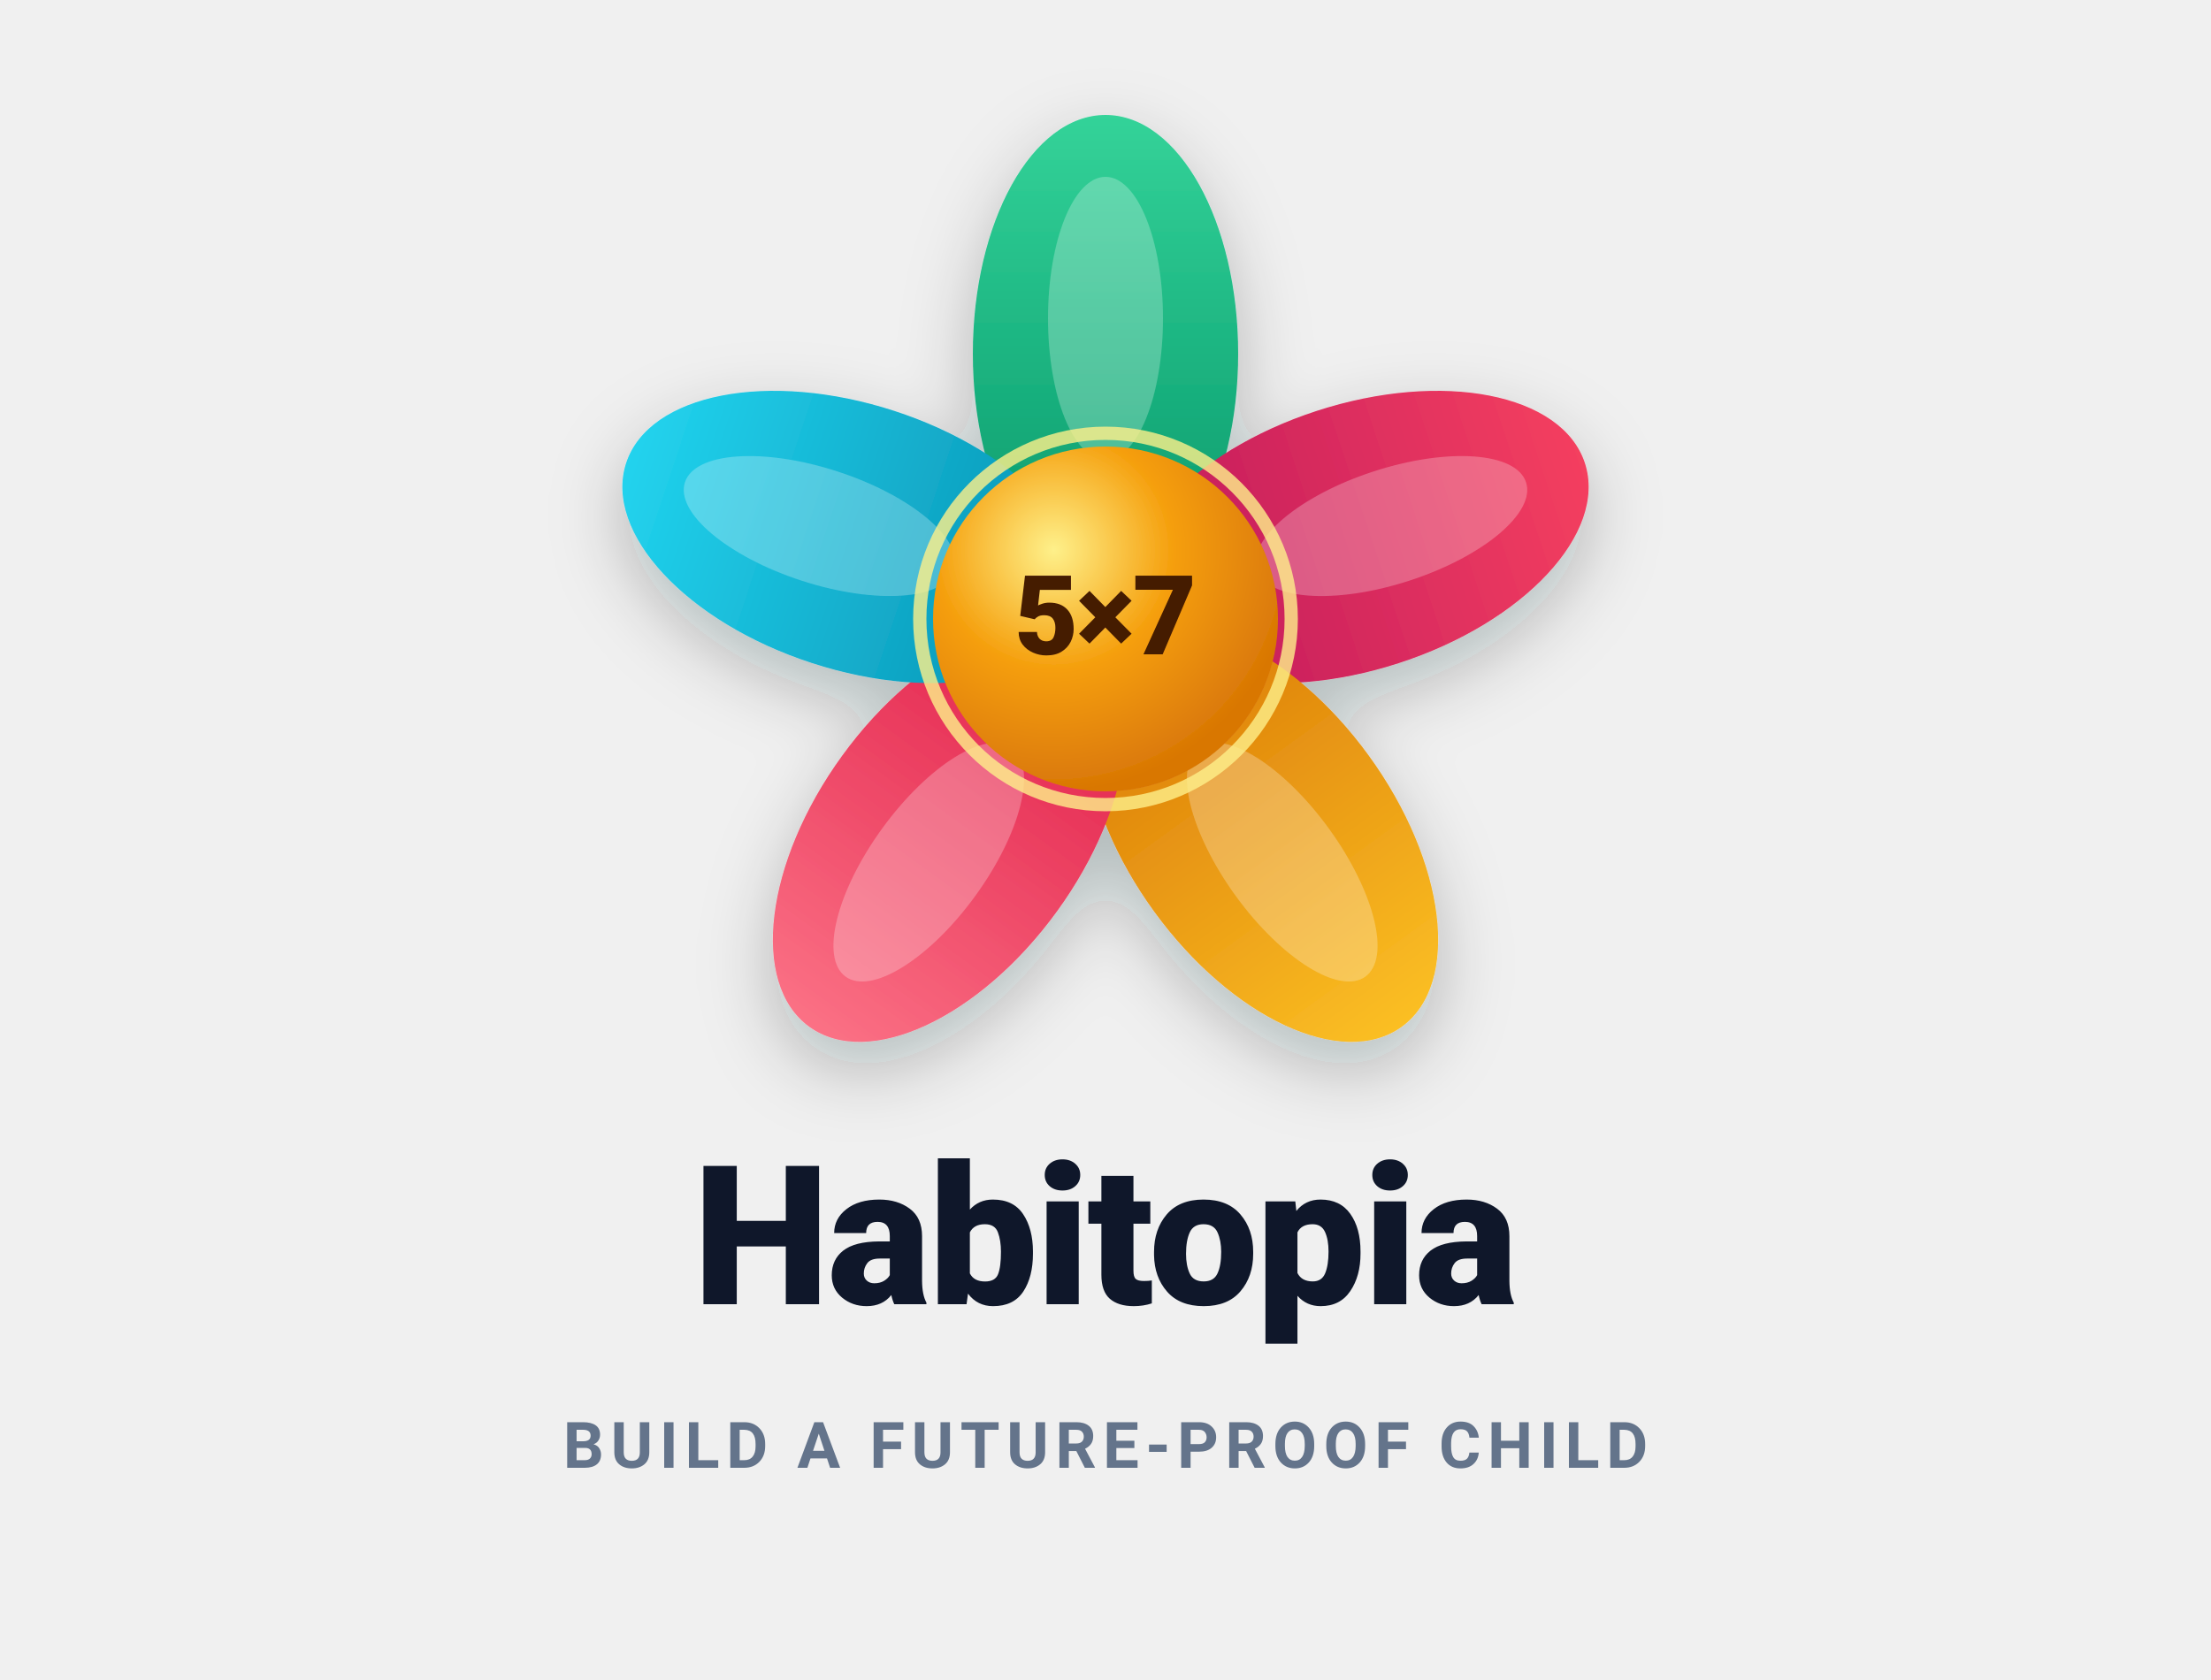
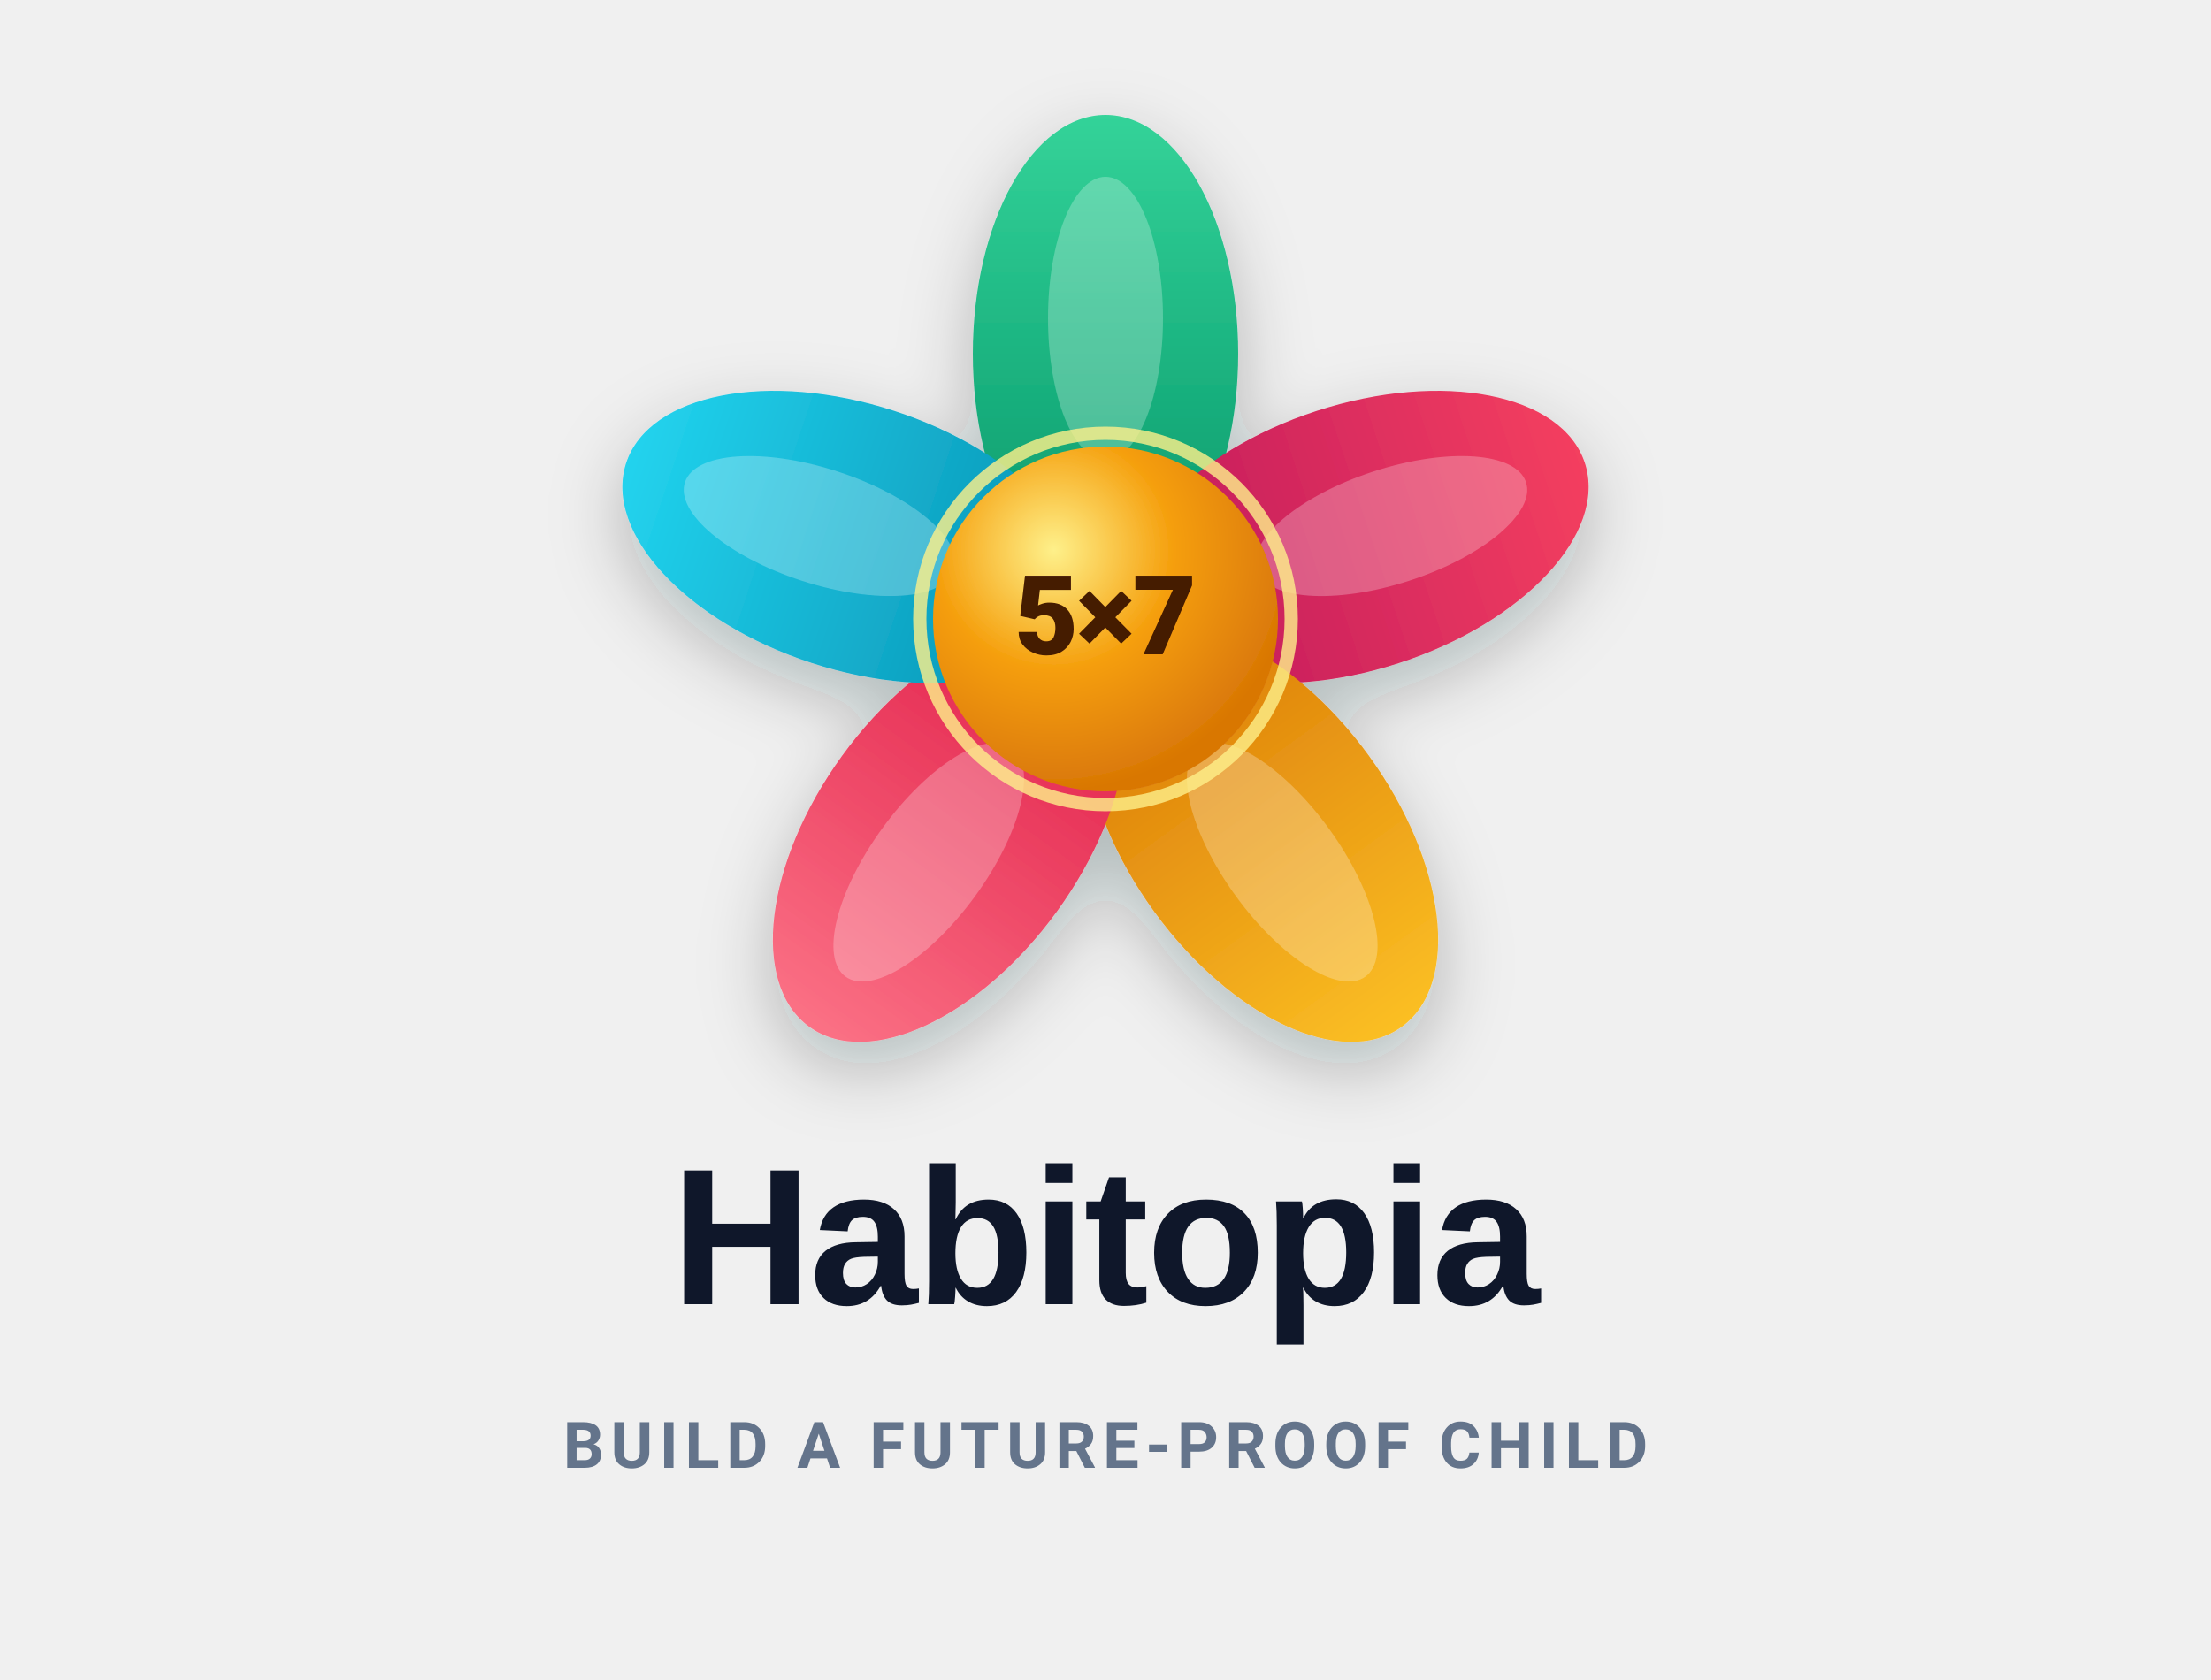
<svg xmlns="http://www.w3.org/2000/svg" viewBox="0 0 500 380" width="1000" height="760">
  <defs>
    <linearGradient id="logoPetalEmerald" x1="0%" y1="0%" x2="0%" y2="100%">
      <stop offset="0%" stop-color="#34D399" />
      <stop offset="100%" stop-color="#059669" />
    </linearGradient>
    <linearGradient id="logoPetalMagenta" x1="0%" y1="0%" x2="0%" y2="100%">
      <stop offset="0%" stop-color="#F43F5E" />
      <stop offset="100%" stop-color="#BE185D" />
    </linearGradient>
    <linearGradient id="logoPetalGold" x1="0%" y1="0%" x2="0%" y2="100%">
      <stop offset="0%" stop-color="#FBBF24" />
      <stop offset="100%" stop-color="#D97706" />
    </linearGradient>
    <linearGradient id="logoPetalRose" x1="0%" y1="0%" x2="0%" y2="100%">
      <stop offset="0%" stop-color="#FB7185" />
      <stop offset="100%" stop-color="#E11D48" />
    </linearGradient>
    <linearGradient id="logoPetalCyan" x1="0%" y1="0%" x2="0%" y2="100%">
      <stop offset="0%" stop-color="#22D3EE" />
      <stop offset="100%" stop-color="#0891B2" />
    </linearGradient>
    <radialGradient id="logoCoreGold" cx="35%" cy="30%" r="70%">
      <stop offset="0%" stop-color="#FEF08A" />
      <stop offset="50%" stop-color="#F59E0B" />
      <stop offset="100%" stop-color="#D97706" />
    </radialGradient>
    <filter id="logoShadow" x="-20%" y="-20%" width="140%" height="140%">
      <feDropShadow dx="0" dy="6" stdDeviation="8" flood-color="#0F172A" flood-opacity="0.25" />
    </filter>
  </defs>
  <g transform="translate(250, 140)" filter="url(#logoShadow)">
    <g transform="rotate(0)">
      <ellipse cx="0" cy="-60" rx="30" ry="54" fill="url(#logoPetalEmerald)" />
      <ellipse cx="0" cy="-68" rx="13" ry="32" fill="#FFFFFF" fill-opacity="0.25" />
    </g>
    <g transform="rotate(72)">
      <ellipse cx="0" cy="-60" rx="30" ry="54" fill="url(#logoPetalMagenta)" />
      <ellipse cx="0" cy="-68" rx="13" ry="32" fill="#FFFFFF" fill-opacity="0.25" />
    </g>
    <g transform="rotate(144)">
      <ellipse cx="0" cy="-60" rx="30" ry="54" fill="url(#logoPetalGold)" />
      <ellipse cx="0" cy="-68" rx="13" ry="32" fill="#FFFFFF" fill-opacity="0.25" />
    </g>
    <g transform="rotate(216)">
      <ellipse cx="0" cy="-60" rx="30" ry="54" fill="url(#logoPetalRose)" />
      <ellipse cx="0" cy="-68" rx="13" ry="32" fill="#FFFFFF" fill-opacity="0.25" />
    </g>
    <g transform="rotate(288)">
      <ellipse cx="0" cy="-60" rx="30" ry="54" fill="url(#logoPetalCyan)" />
      <ellipse cx="0" cy="-68" rx="13" ry="32" fill="#FFFFFF" fill-opacity="0.25" />
    </g>
    <circle cx="0" cy="0" r="42" fill="none" stroke="#FEF08A" stroke-width="3" stroke-opacity="0.8" />
    <circle cx="0" cy="0" r="39" fill="url(#logoCoreGold)" />
    <text x="0" y="8" text-anchor="middle" font-family="-apple-system, BlinkMacSystemFont, 'Segoe UI', Roboto, Helvetica, Arial, sans-serif" font-weight="900" font-size="25" fill="#451A03" letter-spacing="-0.5">5×7</text>
  </g>
-   <text x="250" y="295" text-anchor="middle" font-family="-apple-system, BlinkMacSystemFont, 'Segoe UI', Roboto, Helvetica, Arial, sans-serif" font-weight="900" font-size="44" fill="#0F172A" letter-spacing="-0.5">Habitopia</text>
+   <text x="250" y="295" text-anchor="middle" font-family="Fredoka, 'Baloo 2', 'Nunito', 'Segoe UI', Arial, sans-serif" font-weight="600" font-size="44" fill="#0F172A" letter-spacing="-0.5">Habitopia</text>
  <text x="250" y="332" text-anchor="middle" font-family="-apple-system, BlinkMacSystemFont, 'Segoe UI', Roboto, Helvetica, Arial, sans-serif" font-weight="700" font-size="14.5" fill="#64748B" letter-spacing="1.5">BUILD A FUTURE-PROOF CHILD</text>
</svg>
